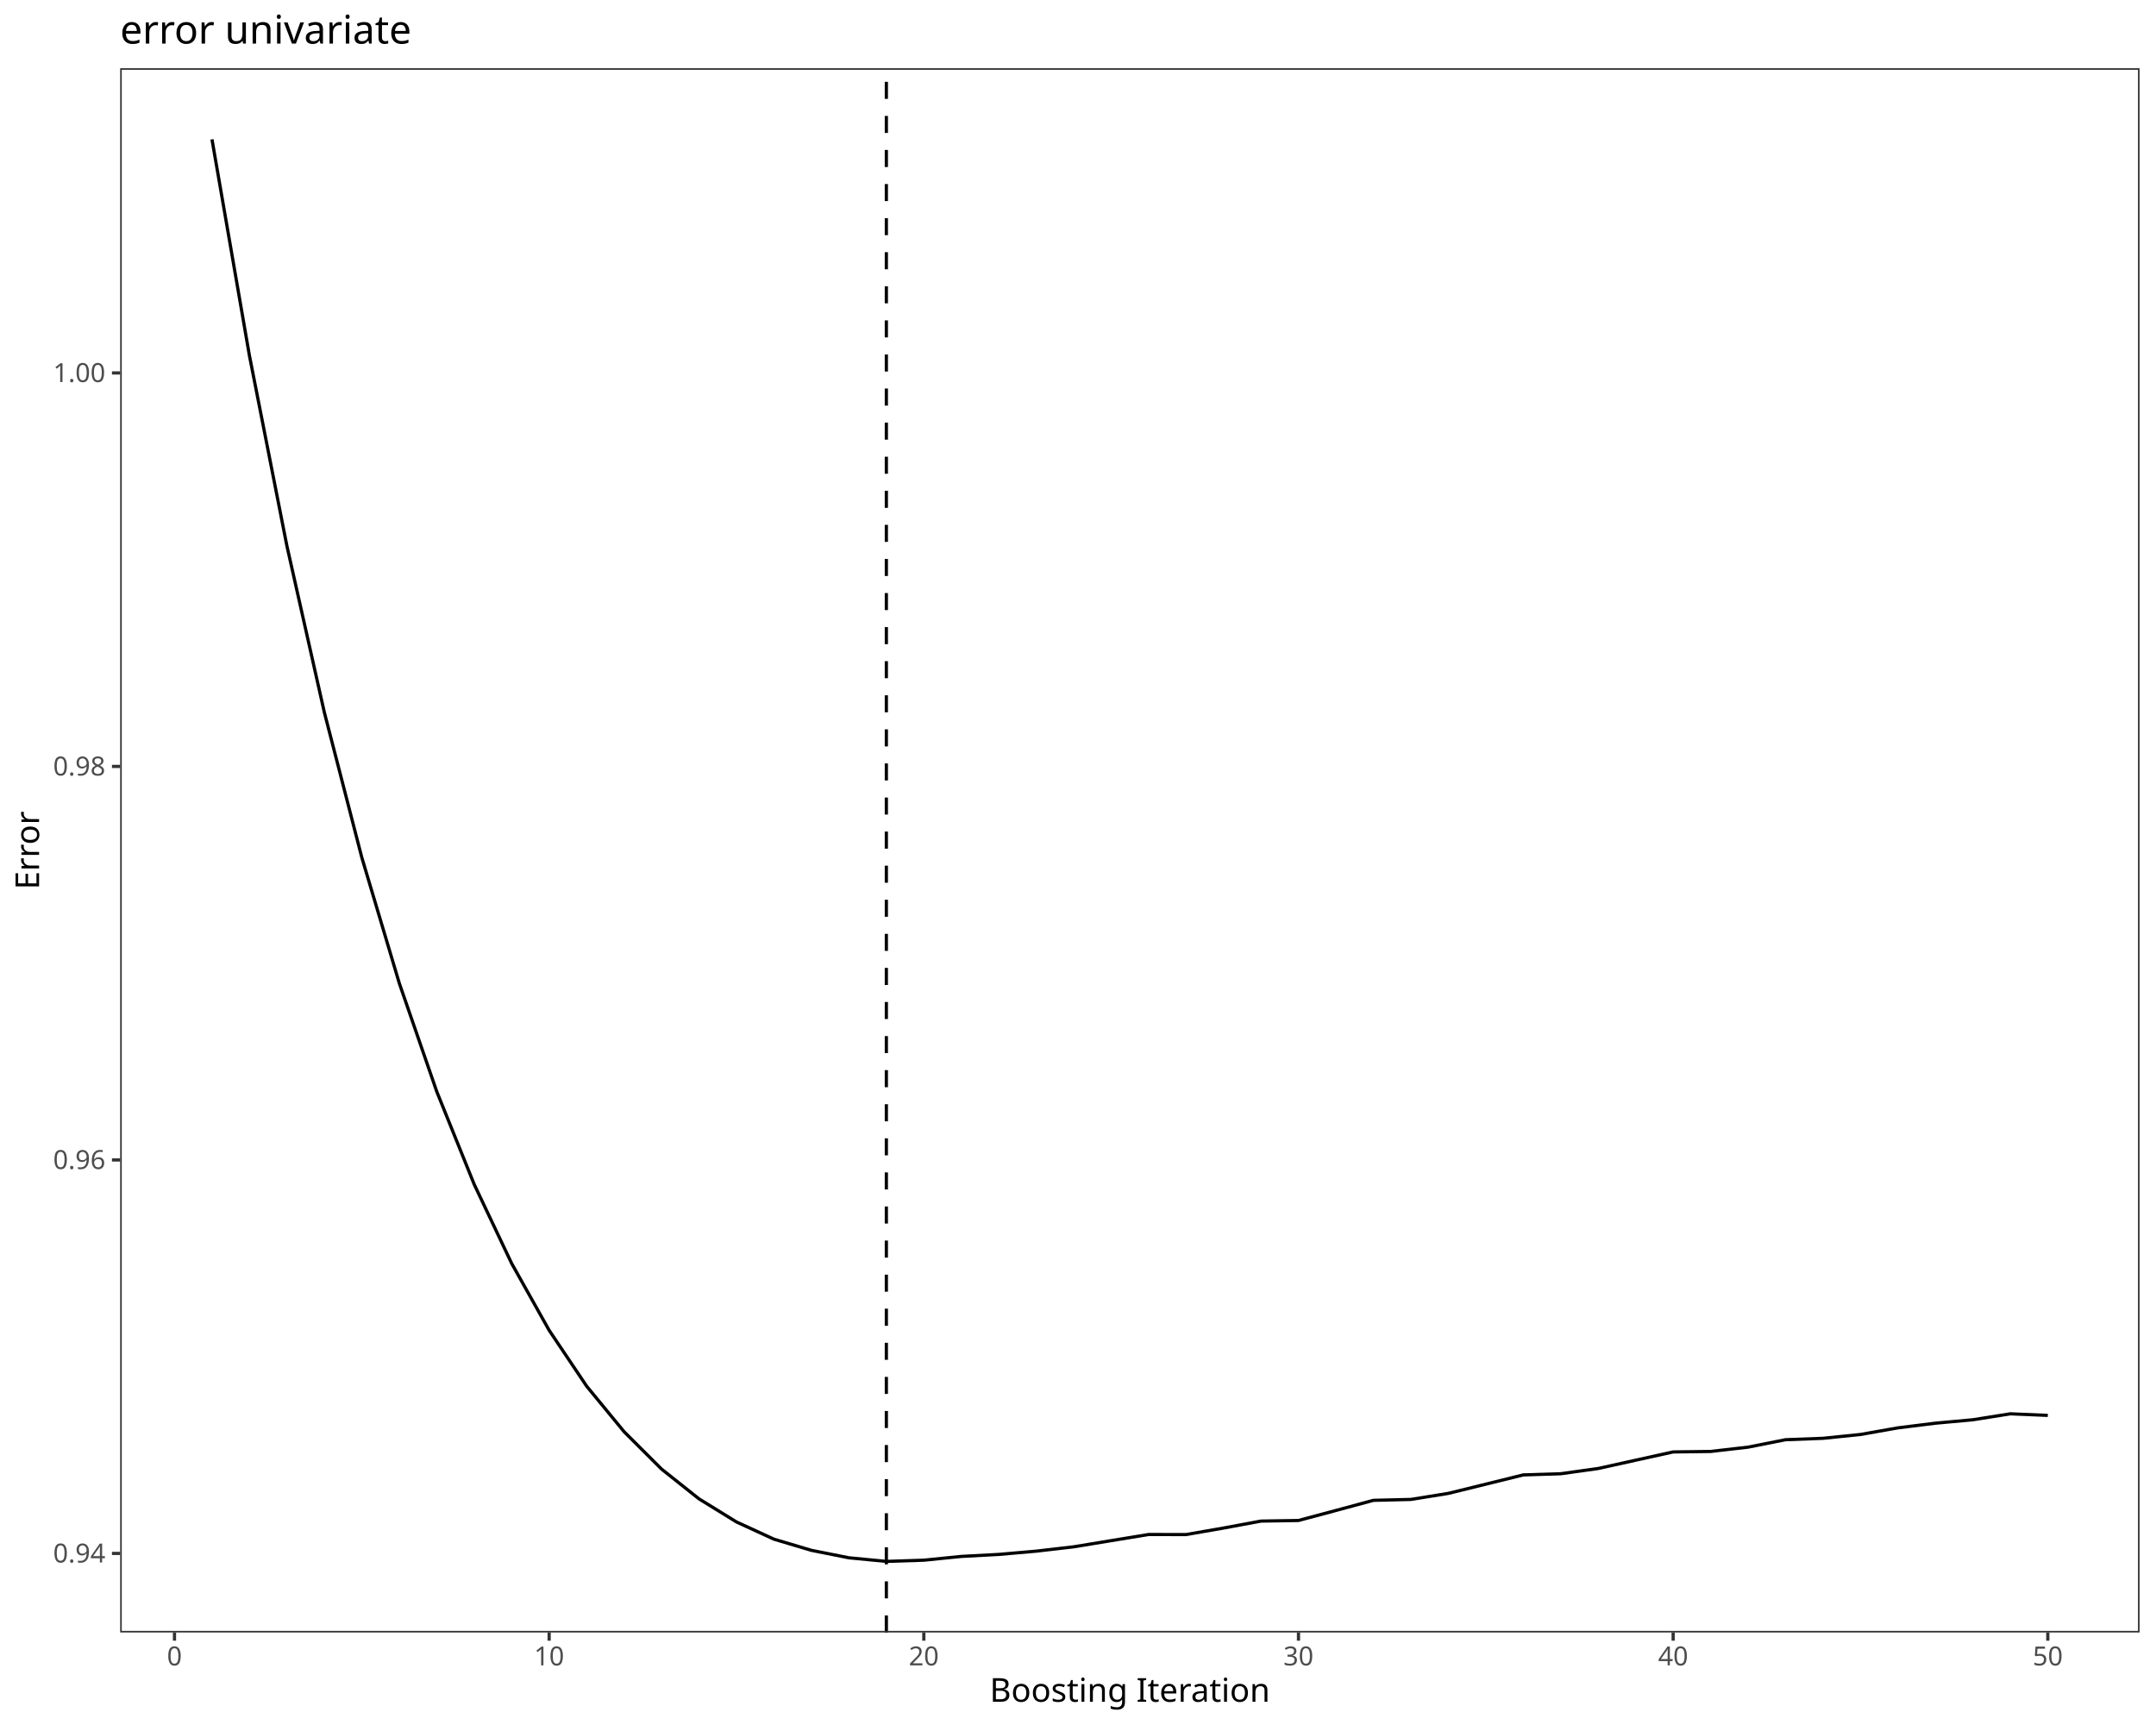
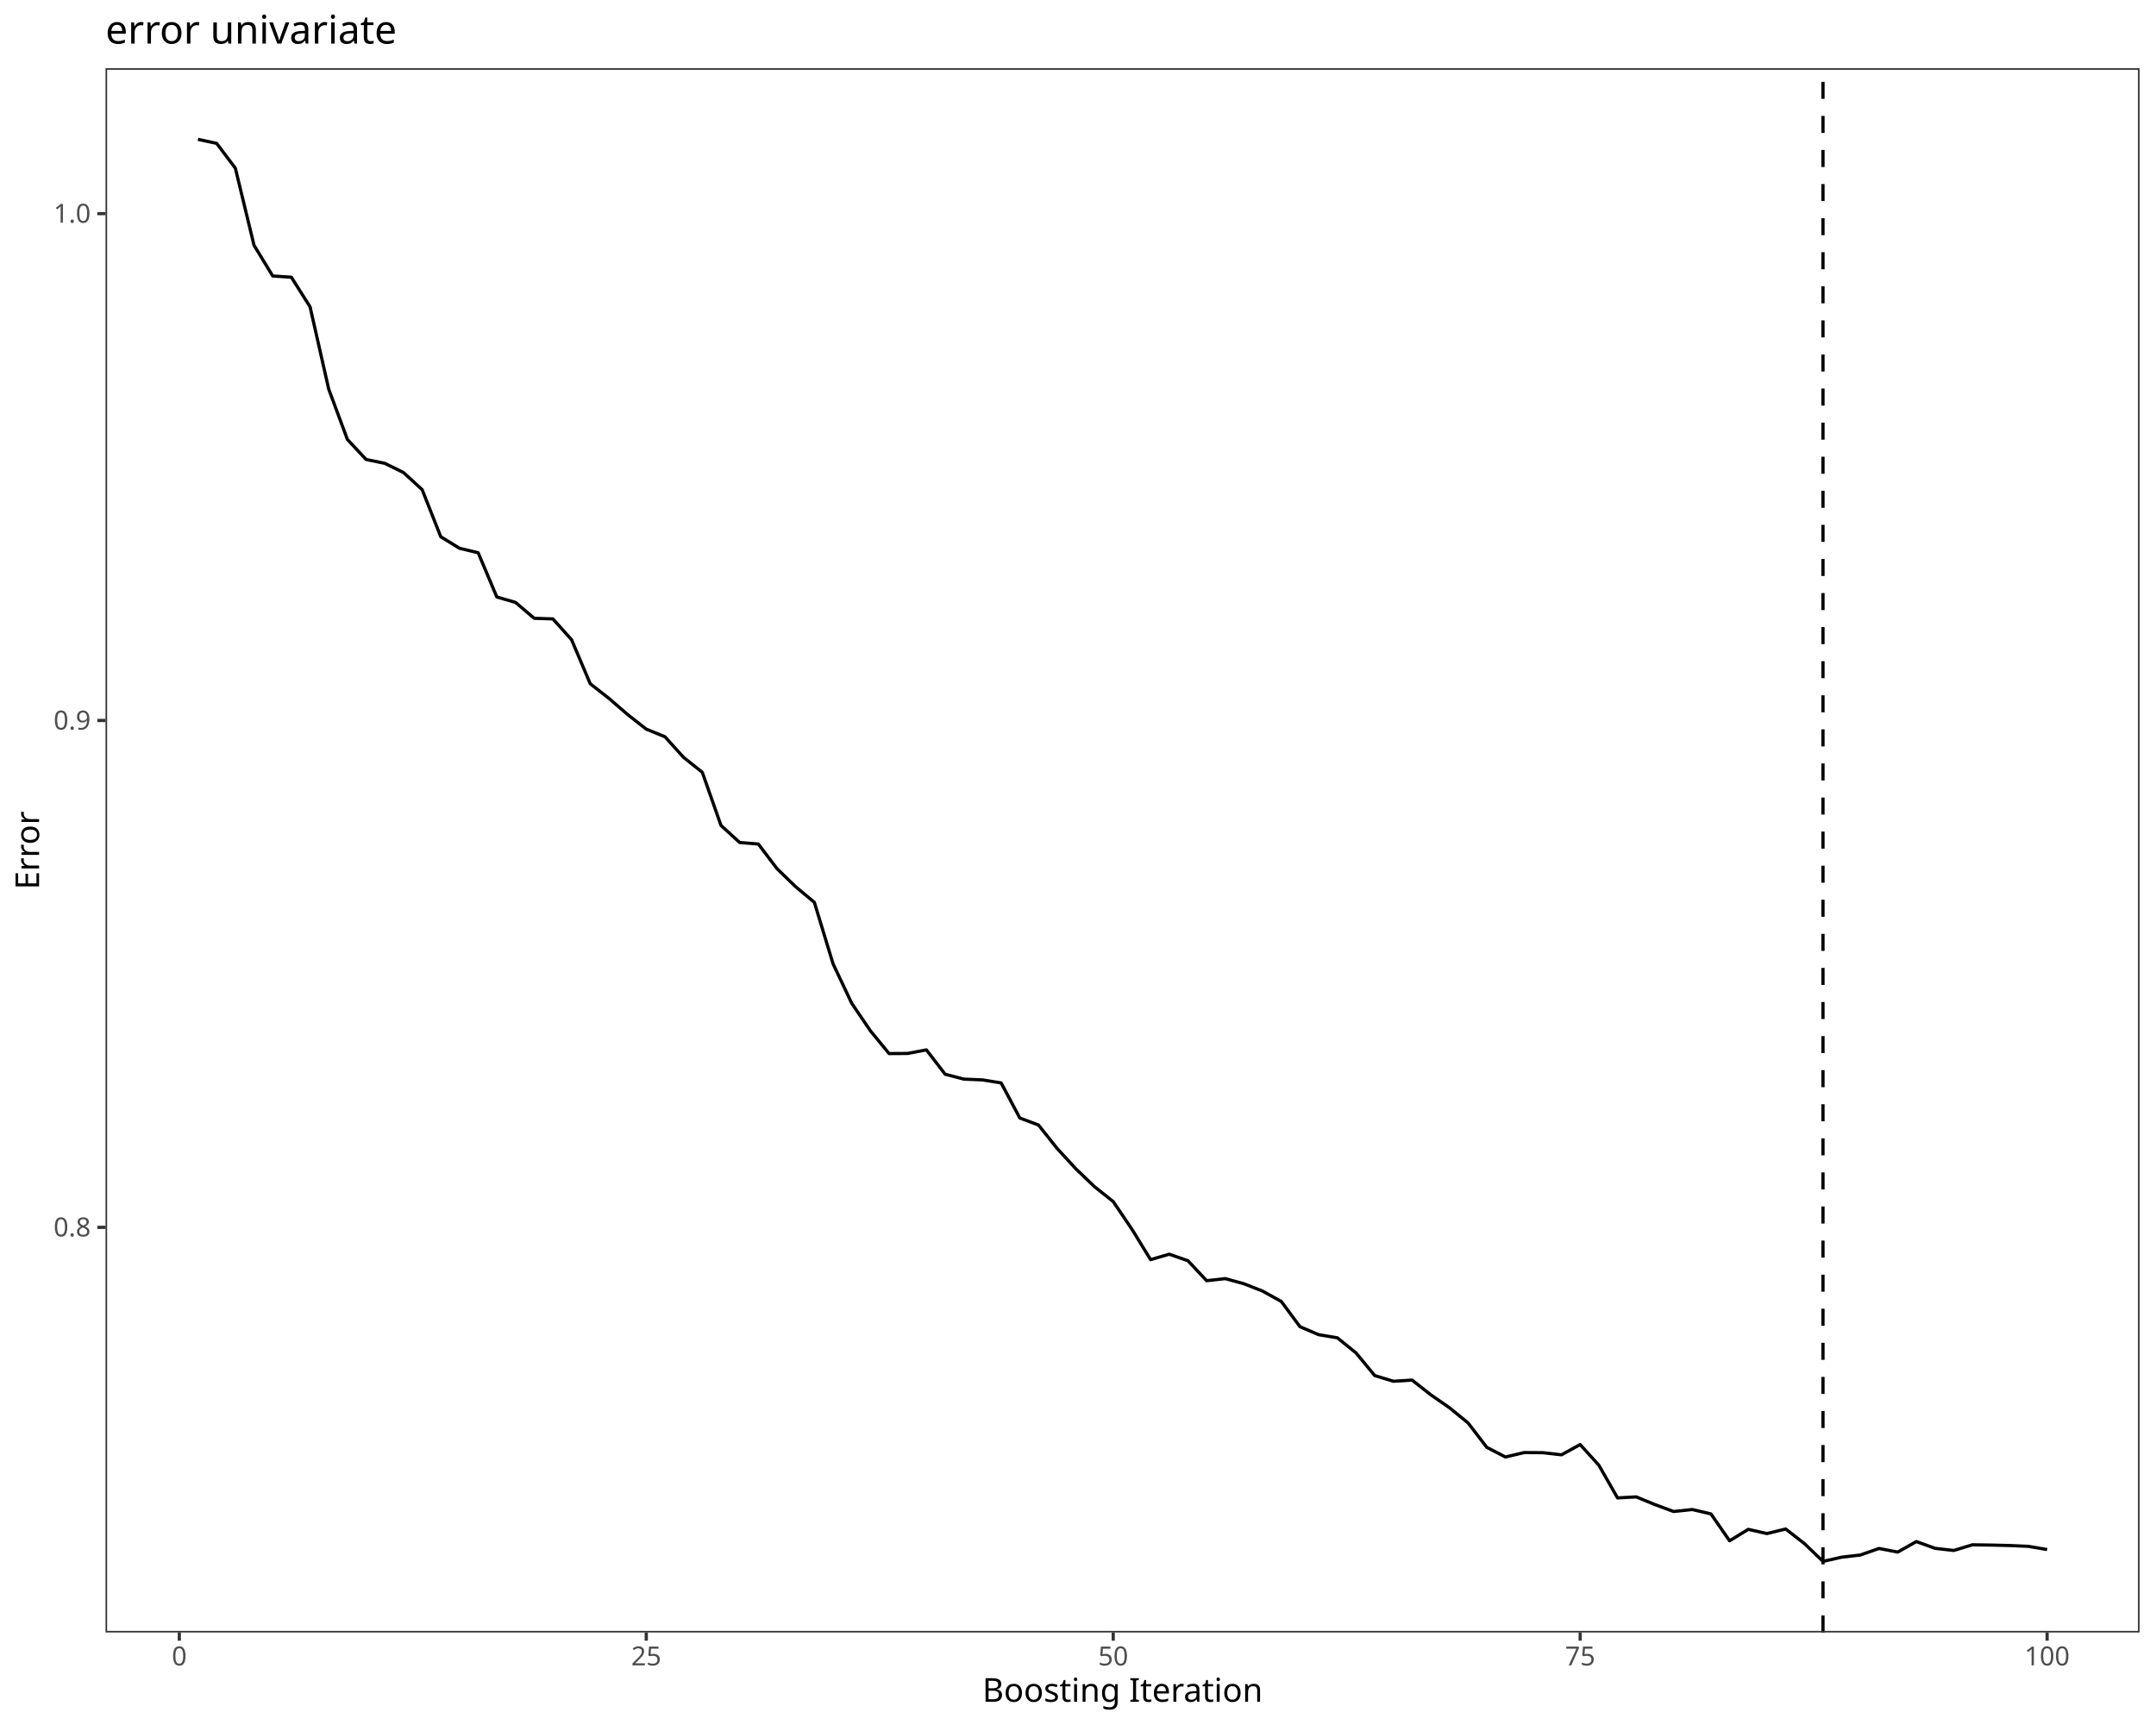
<svg xmlns="http://www.w3.org/2000/svg" class="svglite" data-engine-version="2.0" width="720.00pt" height="576.00pt" viewBox="0 0 720.00 576.00">
  <defs>
    <style type="text/css">
    .svglite line, .svglite polyline, .svglite polygon, .svglite path, .svglite rect, .svglite circle {
      fill: none;
      stroke: #000000;
      stroke-linecap: round;
      stroke-linejoin: round;
      stroke-miterlimit: 10.00;
    }
  </style>
  </defs>
  <rect width="100%" height="100%" style="stroke: none; fill: #FFFFFF;" />
  <defs>
    <clipPath id="cpMC4wMHw3MjAuMDB8MC4wMHw1NzYuMDA=">
      <rect x="0.00" y="0.00" width="720.00" height="576.00" />
    </clipPath>
  </defs>
  <g clip-path="url(#cpMC4wMHw3MjAuMDB8MC4wMHw1NzYuMDA=)">
    <rect x="0.00" y="0.00" width="720.00" height="576.00" style="stroke-width: 1.07; stroke: #FFFFFF; fill: #FFFFFF;" />
  </g>
  <defs>
-     <clipPath id="cpNDAuMTN8NzE0LjUyfDIyLjc4fDU0NS4xMQ==">
-       <rect x="40.13" y="22.78" width="674.39" height="522.33" />
+     <clipPath id="cpMzUuMjR8NzE0LjUyfDIyLjc4fDU0NS4xMQ==">
+       <rect x="35.24" y="22.78" width="679.28" height="522.33" />
    </clipPath>
  </defs>
-   <g clip-path="url(#cpNDAuMTN8NzE0LjUyfDIyLjc4fDU0NS4xMQ==)">
-     <rect x="40.13" y="22.78" width="674.39" height="522.33" style="stroke-width: 1.07; stroke: none; fill: #FFFFFF;" />
-     <polyline points="70.79,46.53 83.30,118.76 95.81,182.28 108.32,237.89 120.83,286.34 133.35,328.33 145.86,364.50 158.37,395.50 170.88,421.90 183.39,444.21 195.91,462.86 208.42,478.07 220.93,490.55 233.44,500.49 245.95,508.20 258.46,513.95 270.98,517.68 283.49,520.17 296.00,521.37 308.51,520.97 321.02,519.71 333.54,519.04 346.05,517.95 358.56,516.50 371.07,514.44 383.58,512.39 396.09,512.41 408.61,510.23 421.12,507.91 433.63,507.71 446.14,504.36 458.65,500.98 471.17,500.68 483.68,498.66 496.19,495.58 508.70,492.49 521.21,492.10 533.72,490.35 546.24,487.58 558.75,484.82 571.26,484.66 583.77,483.22 596.28,480.74 608.80,480.27 621.31,478.99 633.82,476.78 646.33,475.22 658.84,474.08 671.35,472.09 683.87,472.62 " style="stroke-width: 1.07; stroke-linecap: butt;" />
-     <line x1="296.00" y1="545.11" x2="296.00" y2="22.78" style="stroke-width: 1.07; stroke-dasharray: 5.69,5.69; stroke-linecap: butt;" />
-     <rect x="40.13" y="22.78" width="674.39" height="522.33" style="stroke-width: 1.07; stroke: #333333;" />
+   <g clip-path="url(#cpMzUuMjR8NzE0LjUyfDIyLjc4fDU0NS4xMQ==)">
+     <rect x="35.24" y="22.78" width="679.28" height="522.33" style="stroke-width: 1.07; stroke: none; fill: #FFFFFF;" />
+     <polyline points="66.11,46.53 72.35,47.87 78.59,56.15 84.83,81.89 91.07,92.15 97.30,92.57 103.54,102.44 109.78,129.95 116.02,146.75 122.25,153.42 128.49,154.71 134.73,157.78 140.97,163.49 147.20,179.23 153.44,183.07 159.68,184.57 165.92,199.35 172.16,201.15 178.39,206.46 184.63,206.66 190.87,213.60 197.11,228.31 203.34,233.19 209.58,238.58 215.82,243.47 222.06,246.01 228.29,252.91 234.53,257.87 240.77,275.61 247.01,281.32 253.24,281.83 259.48,290.06 265.72,296.10 271.96,301.31 278.20,321.83 284.43,335.00 290.67,344.20 296.91,351.80 303.15,351.76 309.38,350.57 315.62,358.69 321.86,360.33 328.10,360.59 334.33,361.60 340.57,373.32 346.81,375.66 353.05,383.51 359.29,390.29 365.52,396.26 371.76,401.22 378.00,410.44 384.24,420.61 390.47,418.79 396.71,420.97 402.95,427.64 409.19,426.95 415.42,428.66 421.66,431.12 427.90,434.59 434.14,443.01 440.37,445.67 446.61,446.71 452.85,451.76 459.09,459.32 465.33,461.22 471.56,460.83 477.80,465.73 484.04,470.06 490.28,475.15 496.51,483.28 502.75,486.51 508.99,485.03 515.23,485.07 521.46,485.78 527.70,482.36 533.94,489.25 540.18,500.17 546.42,499.83 552.65,502.39 558.89,504.71 565.13,504.05 571.37,505.51 577.60,514.49 583.84,510.67 590.08,512.08 596.32,510.55 602.55,515.39 608.79,521.37 615.03,519.96 621.27,519.24 627.51,517.05 633.74,518.26 639.98,514.75 646.22,517.01 652.46,517.72 658.69,515.83 664.93,515.92 671.17,516.07 677.41,516.35 683.64,517.41 " style="stroke-width: 1.07; stroke-linecap: butt;" />
+     <line x1="608.79" y1="545.11" x2="608.79" y2="22.78" style="stroke-width: 1.07; stroke-dasharray: 5.69,5.69; stroke-linecap: butt;" />
+     <rect x="35.24" y="22.78" width="679.28" height="522.33" style="stroke-width: 1.07; stroke: #333333;" />
  </g>
  <g clip-path="url(#cpMC4wMHw3MjAuMDB8MC4wMHw1NzYuMDA=)">
-     <text x="35.20" y="521.74" text-anchor="end" style="font-size: 8.80px; fill: #4D4D4D; font-family: sans;" textLength="17.13px" lengthAdjust="spacingAndGlyphs">0.94</text>
-     <text x="35.20" y="390.35" text-anchor="end" style="font-size: 8.80px; fill: #4D4D4D; font-family: sans;" textLength="17.13px" lengthAdjust="spacingAndGlyphs">0.96</text>
-     <text x="35.20" y="258.95" text-anchor="end" style="font-size: 8.80px; fill: #4D4D4D; font-family: sans;" textLength="17.13px" lengthAdjust="spacingAndGlyphs">0.98</text>
-     <text x="35.20" y="127.56" text-anchor="end" style="font-size: 8.80px; fill: #4D4D4D; font-family: sans;" textLength="17.13px" lengthAdjust="spacingAndGlyphs">1.00</text>
-     <polyline points="37.39,518.71 40.13,518.71 " style="stroke-width: 1.07; stroke: #333333; stroke-linecap: butt;" />
-     <polyline points="37.39,387.32 40.13,387.32 " style="stroke-width: 1.07; stroke: #333333; stroke-linecap: butt;" />
-     <polyline points="37.39,255.92 40.13,255.92 " style="stroke-width: 1.07; stroke: #333333; stroke-linecap: butt;" />
-     <polyline points="37.39,124.53 40.13,124.53 " style="stroke-width: 1.07; stroke: #333333; stroke-linecap: butt;" />
-     <polyline points="58.27,547.85 58.27,545.11 " style="stroke-width: 1.07; stroke: #333333; stroke-linecap: butt;" />
-     <polyline points="183.39,547.85 183.39,545.11 " style="stroke-width: 1.07; stroke: #333333; stroke-linecap: butt;" />
-     <polyline points="308.51,547.85 308.51,545.11 " style="stroke-width: 1.07; stroke: #333333; stroke-linecap: butt;" />
-     <polyline points="433.63,547.85 433.63,545.11 " style="stroke-width: 1.07; stroke: #333333; stroke-linecap: butt;" />
-     <polyline points="558.75,547.85 558.75,545.11 " style="stroke-width: 1.07; stroke: #333333; stroke-linecap: butt;" />
-     <polyline points="683.87,547.85 683.87,545.11 " style="stroke-width: 1.07; stroke: #333333; stroke-linecap: butt;" />
-     <text x="58.27" y="556.10" text-anchor="middle" style="font-size: 8.80px; fill: #4D4D4D; font-family: sans;" textLength="4.89px" lengthAdjust="spacingAndGlyphs">0</text>
-     <text x="183.39" y="556.10" text-anchor="middle" style="font-size: 8.80px; fill: #4D4D4D; font-family: sans;" textLength="9.79px" lengthAdjust="spacingAndGlyphs">10</text>
-     <text x="308.51" y="556.10" text-anchor="middle" style="font-size: 8.80px; fill: #4D4D4D; font-family: sans;" textLength="9.79px" lengthAdjust="spacingAndGlyphs">20</text>
-     <text x="433.63" y="556.10" text-anchor="middle" style="font-size: 8.80px; fill: #4D4D4D; font-family: sans;" textLength="9.79px" lengthAdjust="spacingAndGlyphs">30</text>
-     <text x="558.75" y="556.10" text-anchor="middle" style="font-size: 8.80px; fill: #4D4D4D; font-family: sans;" textLength="9.79px" lengthAdjust="spacingAndGlyphs">40</text>
-     <text x="683.87" y="556.10" text-anchor="middle" style="font-size: 8.80px; fill: #4D4D4D; font-family: sans;" textLength="9.79px" lengthAdjust="spacingAndGlyphs">50</text>
-     <text x="377.33" y="568.24" text-anchor="middle" style="font-size: 11.00px; font-family: sans;" textLength="85.62px" lengthAdjust="spacingAndGlyphs">Boosting Iteration</text>
+     <text x="30.31" y="412.85" text-anchor="end" style="font-size: 8.80px; fill: #4D4D4D; font-family: sans;" textLength="12.23px" lengthAdjust="spacingAndGlyphs">0.8</text>
+     <text x="30.31" y="243.61" text-anchor="end" style="font-size: 8.80px; fill: #4D4D4D; font-family: sans;" textLength="12.23px" lengthAdjust="spacingAndGlyphs">0.9</text>
+     <text x="30.31" y="74.36" text-anchor="end" style="font-size: 8.80px; fill: #4D4D4D; font-family: sans;" textLength="12.23px" lengthAdjust="spacingAndGlyphs">1.0</text>
+     <polyline points="32.50,409.82 35.24,409.82 " style="stroke-width: 1.07; stroke: #333333; stroke-linecap: butt;" />
+     <polyline points="32.50,240.58 35.24,240.58 " style="stroke-width: 1.07; stroke: #333333; stroke-linecap: butt;" />
+     <polyline points="32.50,71.34 35.24,71.34 " style="stroke-width: 1.07; stroke: #333333; stroke-linecap: butt;" />
+     <polyline points="59.88,547.85 59.88,545.11 " style="stroke-width: 1.07; stroke: #333333; stroke-linecap: butt;" />
+     <polyline points="215.82,547.85 215.82,545.11 " style="stroke-width: 1.07; stroke: #333333; stroke-linecap: butt;" />
+     <polyline points="371.76,547.85 371.76,545.11 " style="stroke-width: 1.07; stroke: #333333; stroke-linecap: butt;" />
+     <polyline points="527.70,547.85 527.70,545.11 " style="stroke-width: 1.07; stroke: #333333; stroke-linecap: butt;" />
+     <polyline points="683.64,547.85 683.64,545.11 " style="stroke-width: 1.07; stroke: #333333; stroke-linecap: butt;" />
+     <text x="59.88" y="556.10" text-anchor="middle" style="font-size: 8.80px; fill: #4D4D4D; font-family: sans;" textLength="4.89px" lengthAdjust="spacingAndGlyphs">0</text>
+     <text x="215.82" y="556.10" text-anchor="middle" style="font-size: 8.80px; fill: #4D4D4D; font-family: sans;" textLength="9.79px" lengthAdjust="spacingAndGlyphs">25</text>
+     <text x="371.76" y="556.10" text-anchor="middle" style="font-size: 8.80px; fill: #4D4D4D; font-family: sans;" textLength="9.79px" lengthAdjust="spacingAndGlyphs">50</text>
+     <text x="527.70" y="556.10" text-anchor="middle" style="font-size: 8.80px; fill: #4D4D4D; font-family: sans;" textLength="9.79px" lengthAdjust="spacingAndGlyphs">75</text>
+     <text x="683.64" y="556.10" text-anchor="middle" style="font-size: 8.80px; fill: #4D4D4D; font-family: sans;" textLength="14.68px" lengthAdjust="spacingAndGlyphs">100</text>
+     <text x="374.88" y="568.24" text-anchor="middle" style="font-size: 11.00px; font-family: sans;" textLength="85.62px" lengthAdjust="spacingAndGlyphs">Boosting Iteration</text>
    <text transform="translate(13.05,283.95) rotate(-90)" text-anchor="middle" style="font-size: 11.00px; font-family: sans;" textLength="24.45px" lengthAdjust="spacingAndGlyphs">Error</text>
-     <text x="40.13" y="14.56" style="font-size: 13.20px; font-family: sans;" textLength="88.78px" lengthAdjust="spacingAndGlyphs">error univariate</text>
+     <text x="35.24" y="14.56" style="font-size: 13.20px; font-family: sans;" textLength="88.78px" lengthAdjust="spacingAndGlyphs">error univariate</text>
  </g>
</svg>
